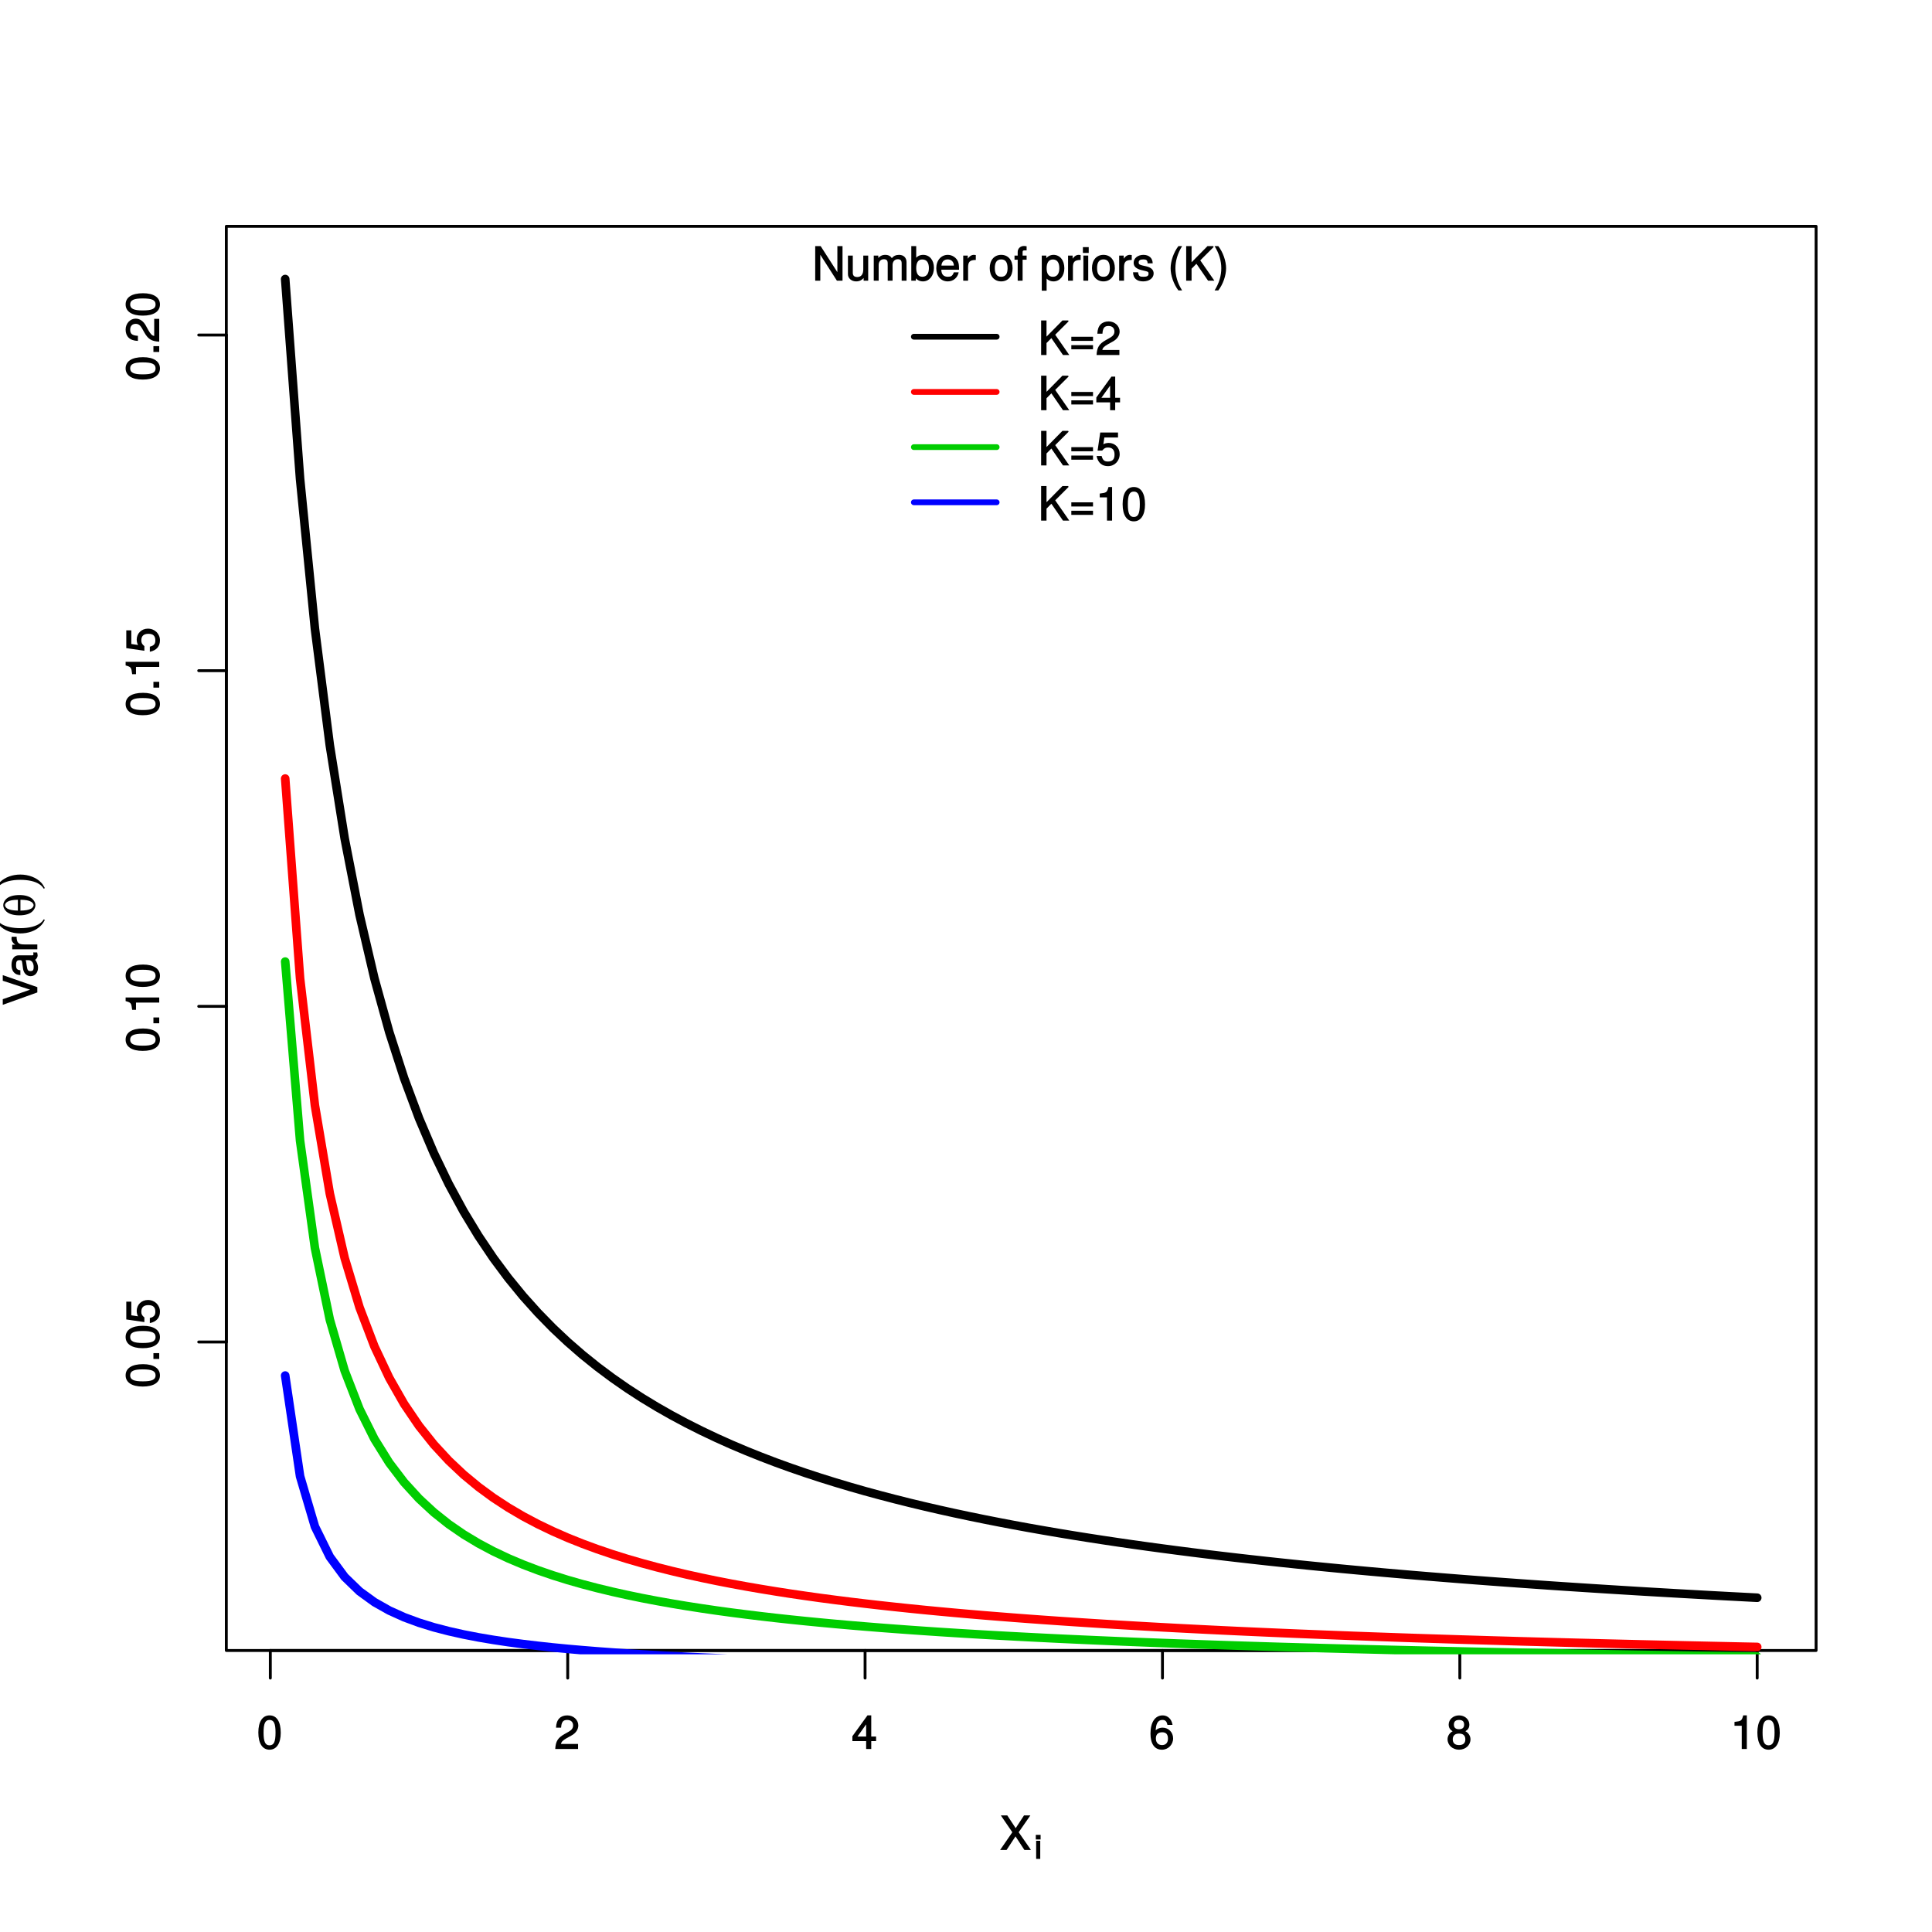
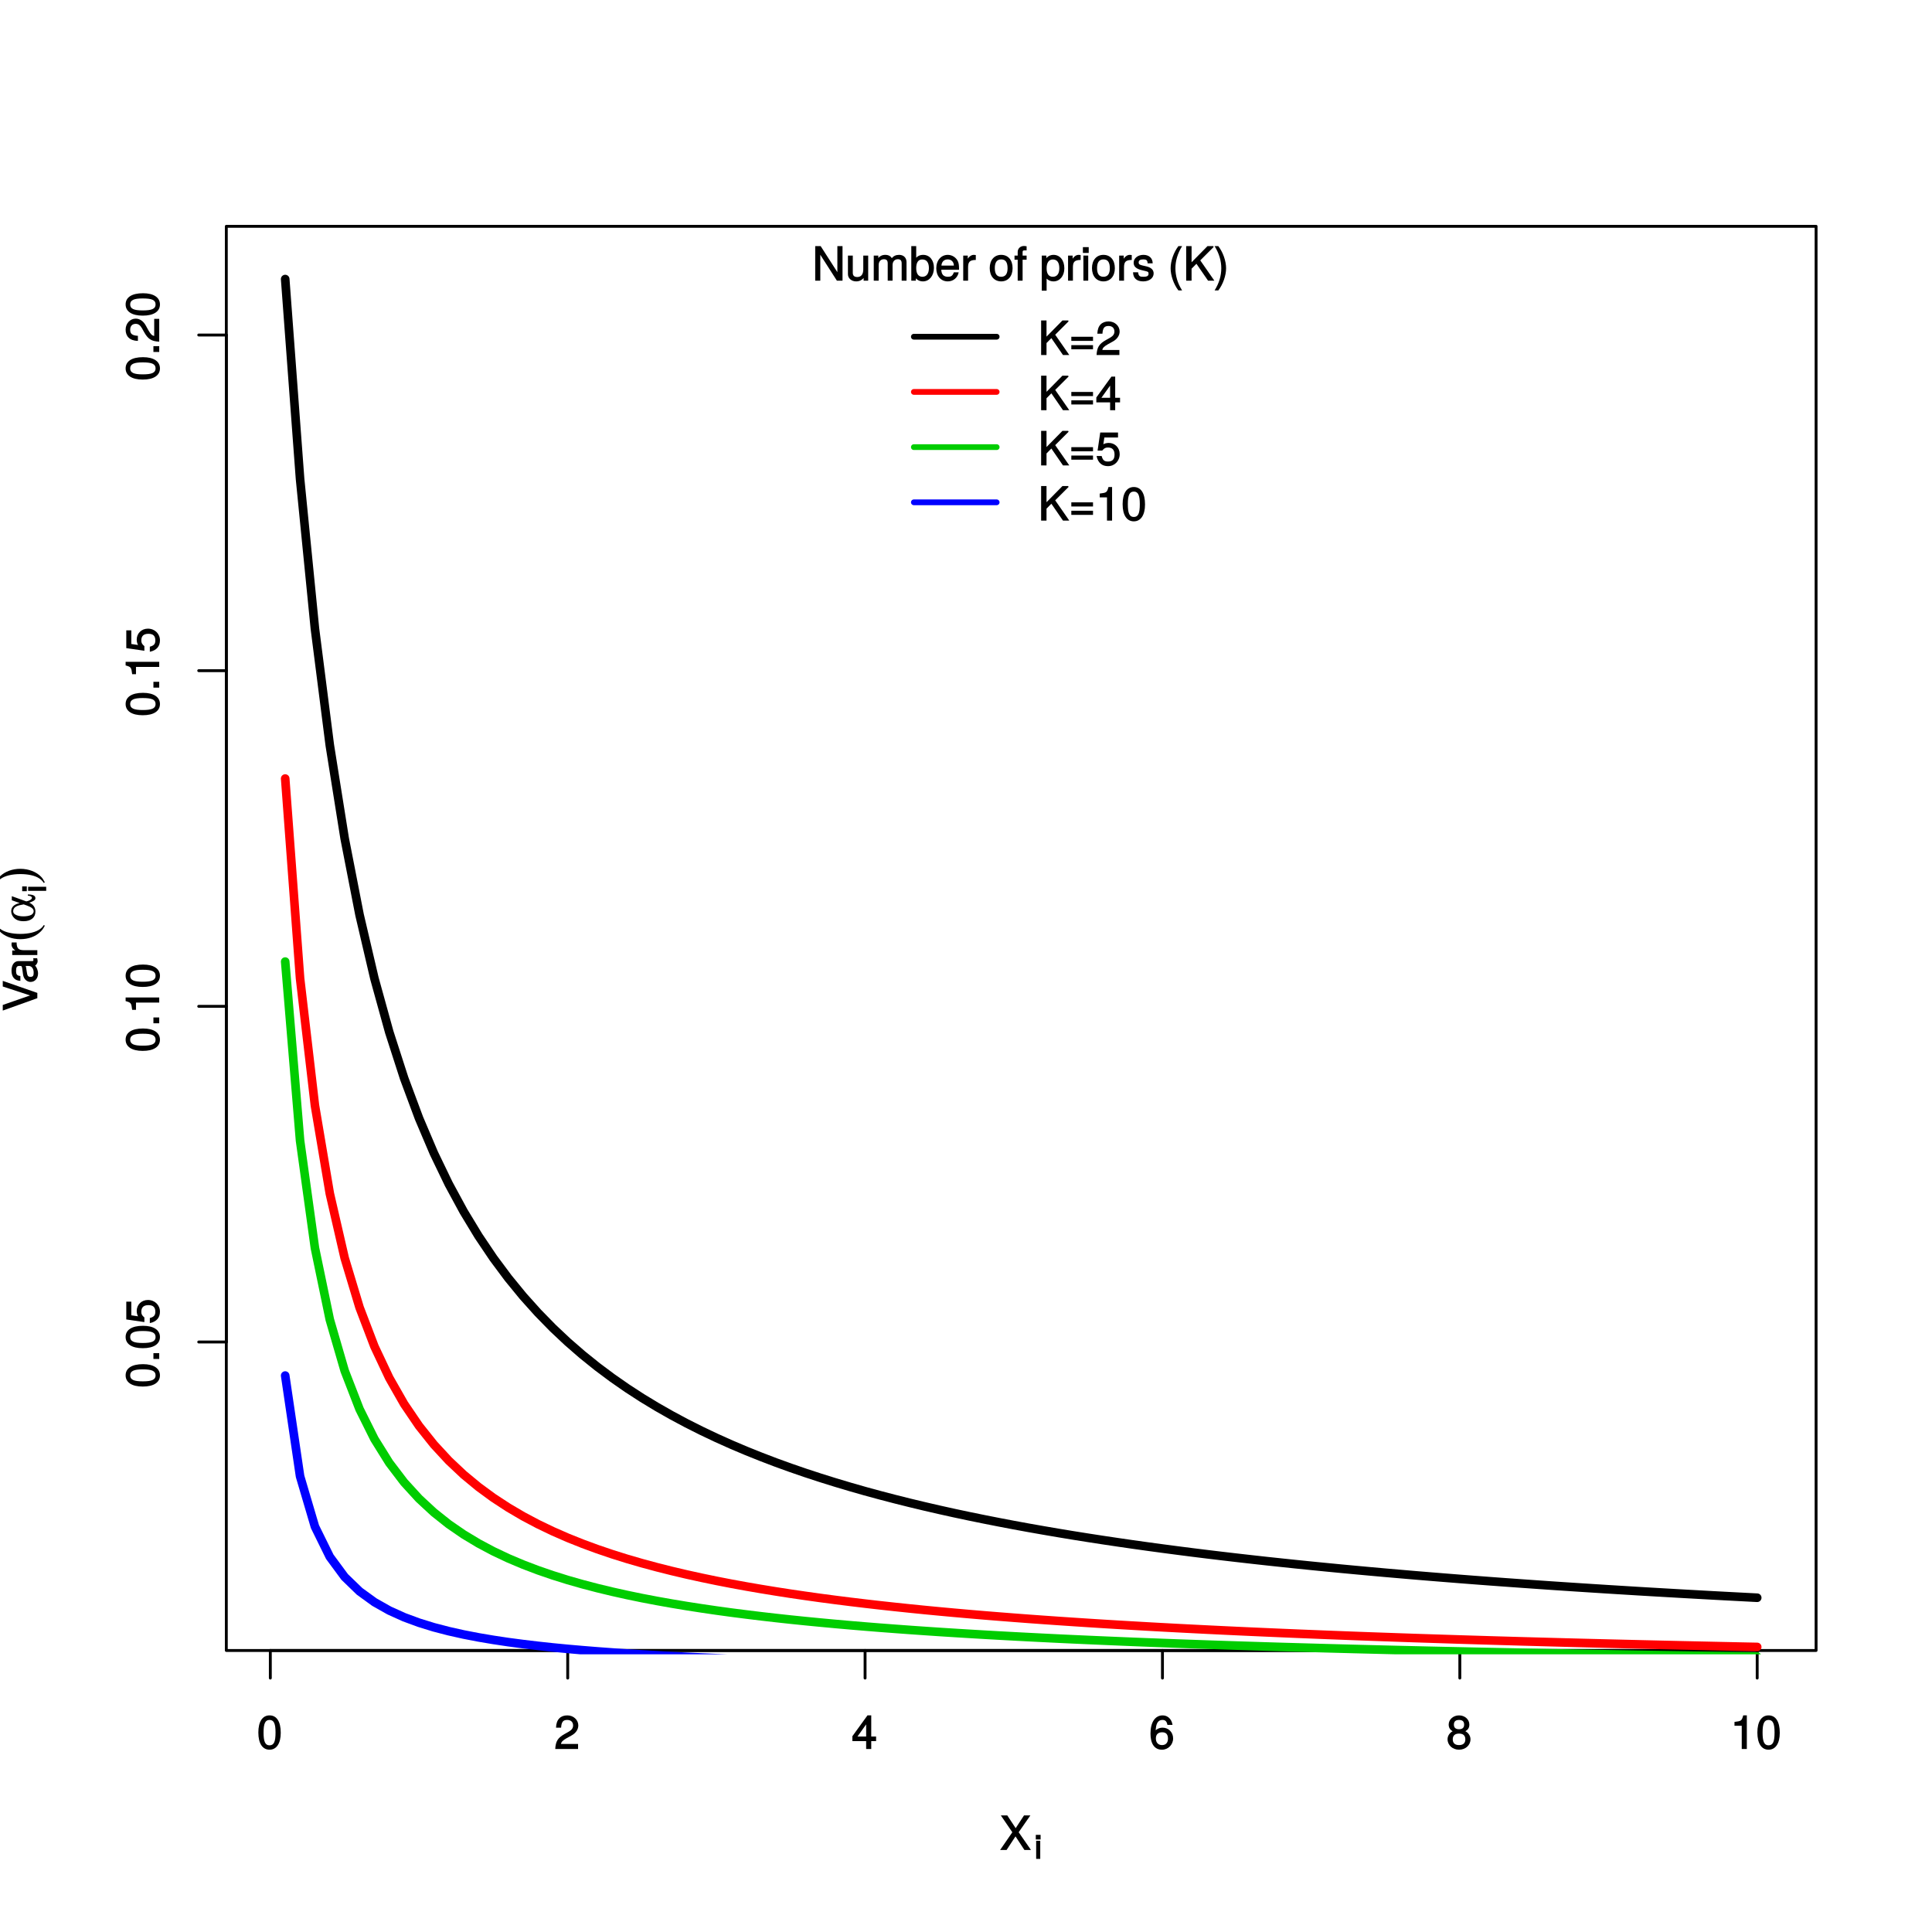
<svg xmlns="http://www.w3.org/2000/svg" xmlns:xlink="http://www.w3.org/1999/xlink" width="504pt" height="504pt" viewBox="0 0 504 504" version="1.1">
  <defs>
    <g>
      <symbol overflow="visible" id="glyph0-0">
        <path style="stroke:none;" d="" />
      </symbol>
      <symbol overflow="visible" id="glyph0-1">
        <path style="stroke:none;" d="M 6.219 -4.219 C 6.219 -7.172 5.141 -8.766 3.297 -8.766 C 1.469 -8.766 0.375 -7.156 0.375 -4.297 C 0.375 -1.422 1.469 0.188 3.297 0.188 C 5.094 0.188 6.219 -1.422 6.219 -4.219 Z M 4.859 -4.312 C 4.859 -1.906 4.453 -0.953 3.281 -0.953 C 2.156 -0.953 1.734 -1.953 1.734 -4.281 C 1.734 -6.609 2.156 -7.578 3.297 -7.578 C 4.438 -7.578 4.859 -6.594 4.859 -4.312 Z M 4.859 -4.312 " />
      </symbol>
      <symbol overflow="visible" id="glyph0-2">
        <path style="stroke:none;" d="M 6.266 -6.141 C 6.266 -7.578 5.016 -8.766 3.406 -8.766 C 1.672 -8.766 0.516 -7.75 0.453 -5.562 L 1.781 -5.562 C 1.875 -7.109 2.328 -7.578 3.375 -7.578 C 4.328 -7.578 4.906 -7.031 4.906 -6.125 C 4.906 -5.453 4.547 -4.969 3.797 -4.531 L 2.688 -3.906 C 0.906 -2.906 0.359 -2 0.25 0 L 6.203 0 L 6.203 -1.312 L 1.75 -1.312 C 1.844 -1.875 2.188 -2.219 3.234 -2.828 L 4.422 -3.484 C 5.609 -4.109 6.266 -5.094 6.266 -6.141 Z M 6.266 -6.141 " />
      </symbol>
      <symbol overflow="visible" id="glyph0-3">
        <path style="stroke:none;" d="M 6.375 -2.172 L 6.375 -3.25 L 5.109 -3.25 L 5.109 -8.766 L 4.125 -8.766 L 0.188 -3.328 L 0.188 -2.047 L 3.781 -2.047 L 3.781 0 L 5.109 0 L 5.109 -2.047 L 6.375 -2.047 Z M 3.922 -3.25 L 1.516 -3.25 L 4.016 -6.75 L 3.781 -6.844 L 3.781 -3.25 Z M 3.922 -3.25 " />
      </symbol>
      <symbol overflow="visible" id="glyph0-4">
        <path style="stroke:none;" d="M 6.281 -2.766 C 6.281 -4.359 5.078 -5.562 3.547 -5.562 C 2.719 -5.562 1.938 -5.203 1.484 -4.578 L 1.734 -4.469 C 1.734 -6.547 2.281 -7.578 3.484 -7.578 C 4.234 -7.578 4.609 -7.234 4.797 -6.281 L 6.125 -6.281 C 5.906 -7.812 4.859 -8.766 3.562 -8.766 C 1.578 -8.766 0.375 -6.969 0.375 -4.016 C 0.375 -1.359 1.422 0.188 3.375 0.188 C 4.984 0.188 6.281 -1.109 6.281 -2.766 Z M 4.938 -2.688 C 4.938 -1.625 4.359 -1.016 3.391 -1.016 C 2.406 -1.016 1.781 -1.656 1.781 -2.75 C 1.781 -3.797 2.375 -4.359 3.422 -4.359 C 4.438 -4.359 4.938 -3.828 4.938 -2.688 Z M 4.938 -2.688 " />
      </symbol>
      <symbol overflow="visible" id="glyph0-5">
        <path style="stroke:none;" d="M 6.281 -2.531 C 6.281 -3.484 5.672 -4.266 4.953 -4.625 C 5.656 -5.047 5.984 -5.562 5.984 -6.375 C 5.984 -7.703 4.812 -8.766 3.297 -8.766 C 1.797 -8.766 0.594 -7.703 0.594 -6.375 C 0.594 -5.578 0.922 -5.047 1.625 -4.625 C 0.922 -4.266 0.297 -3.484 0.297 -2.547 C 0.297 -0.984 1.625 0.188 3.297 0.188 C 4.984 0.188 6.281 -0.984 6.281 -2.531 Z M 4.625 -6.344 C 4.625 -5.562 4.188 -5.156 3.297 -5.156 C 2.406 -5.156 1.953 -5.562 1.953 -6.359 C 1.953 -7.172 2.406 -7.578 3.297 -7.578 C 4.203 -7.578 4.625 -7.172 4.625 -6.344 Z M 4.938 -2.516 C 4.938 -1.516 4.359 -1.016 3.281 -1.016 C 2.25 -1.016 1.656 -1.531 1.656 -2.516 C 1.656 -3.516 2.25 -4.016 3.297 -4.016 C 4.359 -4.016 4.938 -3.516 4.938 -2.516 Z M 4.938 -2.516 " />
      </symbol>
      <symbol overflow="visible" id="glyph0-6">
        <path style="stroke:none;" d="M 4.297 -0.125 L 4.297 -8.766 L 3.359 -8.766 C 2.953 -7.328 2.859 -7.281 1.078 -7.062 L 1.078 -6.062 L 2.969 -6.062 L 2.969 0 L 4.297 0 Z M 4.297 -0.125 " />
      </symbol>
      <symbol overflow="visible" id="glyph0-7">
        <path style="stroke:none;" d="M 7.891 -0.234 L 4.844 -4.625 L 7.891 -9.016 L 6.234 -9.016 L 4.062 -5.688 L 1.875 -9.016 L 0.188 -9.016 L 3.188 -4.625 L 0 0 L 1.688 0 L 4.016 -3.547 L 6.344 0 L 8.047 0 Z M 7.891 -0.234 " />
      </symbol>
      <symbol overflow="visible" id="glyph0-8">
        <path style="stroke:none;" d="M 7.891 -0.125 L 7.891 -9.016 L 6.547 -9.016 L 6.547 -1.734 L 6.797 -1.828 L 2.188 -9.016 L 0.766 -9.016 L 0.766 0 L 2.094 0 L 2.094 -7.219 L 1.859 -7.125 L 6.422 0 L 7.891 0 Z M 7.891 -0.125 " />
      </symbol>
      <symbol overflow="visible" id="glyph0-9">
        <path style="stroke:none;" d="M 5.922 -0.125 L 5.922 -6.547 L 4.641 -6.547 L 4.641 -2.953 C 4.641 -1.672 4.109 -0.953 3.078 -0.953 C 2.281 -0.953 1.906 -1.312 1.906 -2.062 L 1.906 -6.547 L 0.641 -6.547 L 0.641 -1.672 C 0.641 -0.625 1.562 0.188 2.781 0.188 C 3.703 0.188 4.391 -0.188 4.984 -1.016 L 4.734 -1.109 L 4.734 0 L 5.922 0 Z M 5.922 -0.125 " />
      </symbol>
      <symbol overflow="visible" id="glyph0-10">
        <path style="stroke:none;" d="M 9.25 -0.125 L 9.25 -4.844 C 9.25 -5.969 8.5 -6.734 7.312 -6.734 C 6.484 -6.734 5.875 -6.438 5.406 -5.875 C 5.109 -6.406 4.516 -6.734 3.703 -6.734 C 2.859 -6.734 2.203 -6.391 1.656 -5.625 L 1.891 -5.531 L 1.891 -6.547 L 0.703 -6.547 L 0.703 0 L 1.984 0 L 1.984 -4.078 C 1.984 -4.984 2.516 -5.594 3.328 -5.594 C 4.062 -5.594 4.344 -5.266 4.344 -4.469 L 4.344 0 L 5.609 0 L 5.609 -4.078 C 5.609 -4.984 6.156 -5.594 6.969 -5.594 C 7.703 -5.594 7.984 -5.25 7.984 -4.469 L 7.984 0 L 9.25 0 Z M 9.25 -0.125 " />
      </symbol>
      <symbol overflow="visible" id="glyph0-11">
        <path style="stroke:none;" d="M 6.406 -3.344 C 6.406 -5.391 5.25 -6.734 3.594 -6.734 C 2.719 -6.734 2 -6.375 1.531 -5.656 L 1.781 -5.562 L 1.781 -9.016 L 0.5 -9.016 L 0.5 0 L 1.688 0 L 1.688 -1.031 L 1.438 -0.938 C 1.922 -0.203 2.656 0.188 3.547 0.188 C 5.203 0.188 6.406 -1.312 6.406 -3.344 Z M 5.094 -3.281 C 5.094 -1.859 4.484 -1.016 3.391 -1.016 C 2.344 -1.016 1.781 -1.844 1.781 -3.281 C 1.781 -4.75 2.344 -5.578 3.391 -5.531 C 4.516 -5.531 5.094 -4.688 5.094 -3.281 Z M 5.094 -3.281 " />
      </symbol>
      <symbol overflow="visible" id="glyph0-12">
        <path style="stroke:none;" d="M 6.281 -2.984 C 6.281 -3.906 6.219 -4.469 6.031 -4.938 C 5.625 -5.969 4.531 -6.734 3.359 -6.734 C 1.609 -6.734 0.344 -5.297 0.344 -3.234 C 0.344 -1.172 1.578 0.188 3.344 0.188 C 4.781 0.188 5.906 -0.766 6.188 -2.172 L 4.922 -2.172 C 4.594 -1.219 4.172 -1.016 3.375 -1.016 C 2.328 -1.016 1.688 -1.547 1.656 -2.859 L 6.281 -2.859 Z M 5.188 -3.781 C 5.188 -3.781 4.984 -3.922 4.984 -3.938 L 1.688 -3.938 C 1.766 -4.922 2.344 -5.547 3.344 -5.547 C 4.328 -5.547 4.938 -4.859 4.938 -3.875 Z M 5.188 -3.781 " />
      </symbol>
      <symbol overflow="visible" id="glyph0-13">
        <path style="stroke:none;" d="M 3.984 -5.547 L 3.984 -6.688 C 3.688 -6.719 3.594 -6.734 3.469 -6.734 C 2.812 -6.734 2.219 -6.312 1.641 -5.375 L 1.891 -5.281 L 1.891 -6.547 L 0.703 -6.547 L 0.703 0 L 1.969 0 L 1.969 -3.391 C 1.969 -4.812 2.297 -5.391 3.984 -5.406 Z M 3.984 -5.547 " />
      </symbol>
      <symbol overflow="visible" id="glyph0-14">
        <path style="stroke:none;" d="" />
      </symbol>
      <symbol overflow="visible" id="glyph0-15">
        <path style="stroke:none;" d="M 6.25 -3.234 C 6.25 -5.406 5.078 -6.734 3.266 -6.734 C 1.5 -6.734 0.281 -5.391 0.281 -3.281 C 0.281 -1.156 1.484 0.188 3.281 0.188 C 5.047 0.188 6.25 -1.156 6.25 -3.234 Z M 4.938 -3.234 C 4.938 -1.766 4.375 -1.016 3.281 -1.016 C 2.156 -1.016 1.609 -1.75 1.609 -3.281 C 1.609 -4.781 2.156 -5.547 3.281 -5.547 C 4.406 -5.547 4.938 -4.797 4.938 -3.234 Z M 4.938 -3.234 " />
      </symbol>
      <symbol overflow="visible" id="glyph0-16">
        <path style="stroke:none;" d="M 3.234 -5.609 L 3.234 -6.547 L 2.188 -6.547 L 2.188 -7.406 C 2.188 -7.828 2.297 -7.906 2.75 -7.906 C 2.828 -7.906 2.875 -7.906 3.234 -7.891 L 3.234 -8.969 C 2.875 -9.031 2.734 -9.047 2.531 -9.047 C 1.609 -9.047 0.906 -8.391 0.906 -7.484 L 0.906 -6.547 L 0.078 -6.547 L 0.078 -5.469 L 0.906 -5.469 L 0.906 0 L 2.188 0 L 2.188 -5.469 L 3.234 -5.469 Z M 3.234 -5.609 " />
      </symbol>
      <symbol overflow="visible" id="glyph0-17">
        <path style="stroke:none;" d="M 6.406 -3.219 C 6.406 -5.328 5.25 -6.734 3.578 -6.734 C 2.719 -6.734 1.938 -6.312 1.469 -5.562 L 1.703 -5.469 L 1.703 -6.547 L 0.516 -6.547 L 0.516 2.609 L 1.781 2.609 L 1.781 -0.891 L 1.547 -0.797 C 2.078 -0.141 2.766 0.188 3.594 0.188 C 5.203 0.188 6.406 -1.219 6.406 -3.219 Z M 5.094 -3.234 C 5.094 -1.812 4.5 -1.016 3.406 -1.016 C 2.359 -1.016 1.781 -1.75 1.781 -3.234 C 1.781 -4.703 2.359 -5.531 3.406 -5.531 C 4.516 -5.531 5.094 -4.734 5.094 -3.234 Z M 5.094 -3.234 " />
      </symbol>
      <symbol overflow="visible" id="glyph0-18">
        <path style="stroke:none;" d="M 1.969 -0.125 L 1.969 -6.547 L 0.703 -6.547 L 0.703 0 L 1.969 0 Z M 2.094 -7.375 L 2.094 -8.75 L 0.578 -8.75 L 0.578 -7.234 L 2.094 -7.234 Z M 2.094 -7.375 " />
      </symbol>
      <symbol overflow="visible" id="glyph0-19">
        <path style="stroke:none;" d="M 5.641 -1.891 C 5.641 -2.828 4.984 -3.438 3.734 -3.734 L 2.766 -3.953 C 1.953 -4.156 1.734 -4.281 1.734 -4.734 C 1.734 -5.297 2.125 -5.547 2.938 -5.547 C 3.75 -5.547 4.031 -5.328 4.062 -4.531 L 5.391 -4.531 C 5.375 -5.906 4.422 -6.734 2.969 -6.734 C 1.516 -6.734 0.422 -5.844 0.422 -4.688 C 0.422 -3.703 1.062 -3.094 2.562 -2.734 L 3.484 -2.516 C 4.188 -2.344 4.312 -2.266 4.312 -1.812 C 4.312 -1.219 3.875 -1.016 3 -1.016 C 2.094 -1.016 1.734 -1.094 1.578 -2.188 L 0.266 -2.188 C 0.312 -0.594 1.266 0.188 2.922 0.188 C 4.5 0.188 5.641 -0.688 5.641 -1.891 Z M 5.641 -1.891 " />
      </symbol>
      <symbol overflow="visible" id="glyph0-20">
        <path style="stroke:none;" d="M 3.594 2.312 C 2.531 0.594 1.984 -1.312 1.984 -3.234 C 1.984 -5.141 2.531 -7.078 3.734 -9.016 L 2.766 -9.016 C 1.531 -7.406 0.734 -5.125 0.734 -3.234 C 0.734 -1.344 1.531 0.938 2.766 2.547 L 3.734 2.547 Z M 3.594 2.312 " />
      </symbol>
      <symbol overflow="visible" id="glyph0-21">
        <path style="stroke:none;" d="M 7.984 -0.234 L 4.469 -5.297 L 7.953 -8.781 L 7.859 -9.016 L 6.359 -9.016 L 1.953 -4.547 L 2.203 -4.453 L 2.203 -9.016 L 0.797 -9.016 L 0.797 0 L 2.203 0 L 2.203 -3.125 L 3.469 -4.406 L 6.5 0 L 8.141 0 Z M 7.984 -0.234 " />
      </symbol>
      <symbol overflow="visible" id="glyph0-22">
        <path style="stroke:none;" d="M 3.203 -3.234 C 3.203 -5.125 2.406 -7.406 1.172 -9.016 L 0.203 -9.016 C 1.406 -7.062 1.953 -5.141 1.953 -3.234 C 1.953 -1.312 1.406 0.609 0.203 2.547 L 1.172 2.547 C 2.406 0.938 3.203 -1.344 3.203 -3.234 Z M 3.203 -3.234 " />
      </symbol>
      <symbol overflow="visible" id="glyph0-23">
        <path style="stroke:none;" d="M 6.328 -3.812 L 6.328 -4.766 L 0.672 -4.766 L 0.672 -3.688 L 6.328 -3.688 Z M 6.328 -1.625 L 6.328 -2.578 L 0.672 -2.578 L 0.672 -1.5 L 6.328 -1.5 Z M 6.328 -1.625 " />
      </symbol>
      <symbol overflow="visible" id="glyph0-24">
        <path style="stroke:none;" d="M 6.281 -2.953 C 6.281 -4.625 5.047 -5.875 3.406 -5.875 C 2.812 -5.875 2.219 -5.672 2.016 -5.516 L 2.281 -7.281 L 5.844 -7.281 L 5.844 -8.594 L 1.203 -8.594 L 0.516 -3.875 L 1.719 -3.875 C 2.25 -4.5 2.562 -4.672 3.219 -4.672 C 4.359 -4.672 4.938 -4.062 4.938 -2.812 C 4.938 -1.578 4.375 -1.016 3.219 -1.016 C 2.297 -1.016 1.859 -1.359 1.578 -2.453 L 0.25 -2.453 C 0.625 -0.625 1.734 0.188 3.234 0.188 C 4.953 0.188 6.281 -1.156 6.281 -2.953 Z M 6.281 -2.953 " />
      </symbol>
      <symbol overflow="visible" id="glyph1-0">
        <path style="stroke:none;" d="" />
      </symbol>
      <symbol overflow="visible" id="glyph1-1">
        <path style="stroke:none;" d="M -4.219 -6.219 C -7.172 -6.219 -8.766 -5.141 -8.766 -3.297 C -8.766 -1.469 -7.156 -0.375 -4.297 -0.375 C -1.422 -0.375 0.188 -1.469 0.188 -3.297 C 0.188 -5.094 -1.422 -6.219 -4.219 -6.219 Z M -4.312 -4.859 C -1.906 -4.859 -0.953 -4.453 -0.953 -3.281 C -0.953 -2.156 -1.953 -1.734 -4.281 -1.734 C -6.609 -1.734 -7.578 -2.156 -7.578 -3.297 C -7.578 -4.438 -6.594 -4.859 -4.312 -4.859 Z M -4.312 -4.859 " />
      </symbol>
      <symbol overflow="visible" id="glyph1-2">
        <path style="stroke:none;" d="M -0.125 -2.422 L -1.516 -2.422 L -1.516 -0.906 L 0 -0.906 L 0 -2.422 Z M -0.125 -2.422 " />
      </symbol>
      <symbol overflow="visible" id="glyph1-3">
        <path style="stroke:none;" d="M -2.953 -6.281 C -4.625 -6.281 -5.875 -5.047 -5.875 -3.406 C -5.875 -2.812 -5.672 -2.219 -5.516 -2.016 L -7.281 -2.281 L -7.281 -5.844 L -8.594 -5.844 L -8.594 -1.203 L -3.875 -0.516 L -3.875 -1.719 C -4.5 -2.25 -4.672 -2.562 -4.672 -3.219 C -4.672 -4.359 -4.062 -4.938 -2.812 -4.938 C -1.578 -4.938 -1.016 -4.375 -1.016 -3.219 C -1.016 -2.297 -1.359 -1.859 -2.453 -1.578 L -2.453 -0.25 C -0.625 -0.625 0.188 -1.734 0.188 -3.234 C 0.188 -4.953 -1.156 -6.281 -2.953 -6.281 Z M -2.953 -6.281 " />
      </symbol>
      <symbol overflow="visible" id="glyph1-4">
        <path style="stroke:none;" d="M -0.125 -4.297 L -8.766 -4.297 L -8.766 -3.359 C -7.328 -2.953 -7.281 -2.859 -7.062 -1.078 L -6.062 -1.078 L -6.062 -2.969 L 0 -2.969 L 0 -4.297 Z M -0.125 -4.297 " />
      </symbol>
      <symbol overflow="visible" id="glyph1-5">
        <path style="stroke:none;" d="M -6.141 -6.266 C -7.578 -6.266 -8.766 -5.016 -8.766 -3.406 C -8.766 -1.672 -7.75 -0.516 -5.562 -0.453 L -5.562 -1.781 C -7.109 -1.875 -7.578 -2.328 -7.578 -3.375 C -7.578 -4.328 -7.031 -4.906 -6.125 -4.906 C -5.453 -4.906 -4.969 -4.547 -4.531 -3.797 L -3.906 -2.688 C -2.906 -0.906 -2 -0.359 0 -0.25 L 0 -6.203 L -1.312 -6.203 L -1.312 -1.75 C -1.875 -1.844 -2.219 -2.188 -2.828 -3.234 L -3.484 -4.422 C -4.109 -5.609 -5.094 -6.266 -6.141 -6.266 Z M -6.141 -6.266 " />
      </symbol>
      <symbol overflow="visible" id="glyph1-6">
        <path style="stroke:none;" d="M -9.016 -7.734 L -9.016 -6.453 L -1.469 -3.984 L -1.469 -4.266 L -9.016 -1.641 L -9.016 -0.172 L 0 -3.406 L 0 -4.781 L -9.016 -7.922 Z M -9.016 -7.734 " />
      </symbol>
      <symbol overflow="visible" id="glyph1-7">
        <path style="stroke:none;" d="M -0.156 -6.547 L -1.078 -6.547 C -1.016 -6.312 -1.016 -6.266 -1.016 -6.203 C -1.016 -5.859 -1.062 -5.797 -1.375 -5.797 L -4.891 -5.797 C -6 -5.797 -6.734 -4.844 -6.734 -3.297 C -6.734 -1.781 -6.016 -0.703 -4.422 -0.641 L -4.422 -1.906 C -5.328 -2 -5.547 -2.328 -5.547 -3.266 C -5.547 -4.156 -5.344 -4.531 -4.734 -4.531 L -4.469 -4.531 C -4.062 -4.531 -4.016 -4.422 -3.906 -3.625 C -3.734 -2.203 -3.688 -1.984 -3.531 -1.609 C -3.234 -0.875 -2.531 -0.359 -1.766 -0.359 C -0.625 -0.359 0.188 -1.297 0.188 -2.562 C 0.188 -3.375 -0.188 -4.25 -0.594 -4.625 C -0.391 -4.672 0.078 -5.25 0.078 -5.734 C 0.078 -5.938 0.062 -6.094 -0.047 -6.547 Z M -2.297 -4.531 C -1.406 -4.531 -0.953 -3.75 -0.953 -2.781 C -0.953 -2 -1.109 -1.688 -1.781 -1.688 C -2.453 -1.688 -2.609 -1.984 -2.766 -3.062 C -2.906 -4.109 -2.953 -4.328 -3.031 -4.531 Z M -2.297 -4.531 " />
      </symbol>
      <symbol overflow="visible" id="glyph1-8">
        <path style="stroke:none;" d="M -5.547 -3.984 L -6.688 -3.984 C -6.719 -3.688 -6.734 -3.594 -6.734 -3.469 C -6.734 -2.812 -6.312 -2.219 -5.375 -1.641 L -5.281 -1.891 L -6.547 -1.891 L -6.547 -0.703 L 0 -0.703 L 0 -1.969 L -3.391 -1.969 C -4.812 -1.969 -5.391 -2.297 -5.406 -3.984 Z M -5.547 -3.984 " />
      </symbol>
      <symbol overflow="visible" id="glyph2-0">
        <path style="stroke:none;" d="" />
      </symbol>
      <symbol overflow="visible" id="glyph2-1">
        <path style="stroke:none;" d="M 1.469 -0.156 L 1.469 -4.719 L 0.406 -4.719 L 0.406 0 L 1.469 0 Z M 1.562 -5.234 L 1.562 -6.266 L 0.312 -6.266 L 0.312 -5.062 L 1.562 -5.062 Z M 1.562 -5.234 " />
      </symbol>
      <symbol overflow="visible" id="glyph3-0">
        <path style="stroke:none;" d="" />
      </symbol>
      <symbol overflow="visible" id="glyph3-1">
        <path style="stroke:none;" d="M 2.328 -4.5 C 1.984 -3.984 1.75 -3.75 1.359 -3.453 C 0.281 -2.641 -1.594 -2.172 -3.812 -2.172 C -5.828 -2.172 -7.641 -2.562 -8.719 -3.25 C -9.219 -3.578 -9.516 -3.875 -9.938 -4.5 L -10.203 -4.312 C -9.844 -3.609 -9.625 -3.312 -9.266 -2.922 C -8.031 -1.578 -6 -0.797 -3.812 -0.797 C -1.75 -0.797 0.141 -1.469 1.391 -2.688 C 1.891 -3.141 2.141 -3.5 2.578 -4.312 Z M 2.328 -4.5 " />
      </symbol>
      <symbol overflow="visible" id="glyph3-2">
        <path style="stroke:none;" d="M 2.578 -0.641 C 2.203 -1.328 2.016 -1.641 1.656 -2.031 C 0.406 -3.359 -1.625 -4.156 -3.812 -4.156 C -5.859 -4.156 -7.75 -3.469 -9.031 -2.266 C -9.516 -1.812 -9.781 -1.453 -10.203 -0.641 L -9.938 -0.453 C -9.578 -0.969 -9.375 -1.203 -8.984 -1.5 C -7.906 -2.312 -6.031 -2.781 -3.812 -2.781 C -1.781 -2.781 0 -2.391 1.078 -1.688 C 1.609 -1.344 1.906 -1.062 2.328 -0.453 Z M 2.578 -0.641 " />
      </symbol>
      <symbol overflow="visible" id="glyph4-0">
        <path style="stroke:none;" d="" />
      </symbol>
      <symbol overflow="visible" id="glyph4-1">
-         <path style="stroke:none;" d="M -8.234 -3.172 C -8.234 -2.703 -8.047 -2.219 -7.672 -1.781 C -7.016 -0.953 -5.719 -0.516 -4.031 -0.516 C -2.453 -0.516 -1.219 -0.906 -0.547 -1.625 C -0.094 -2.094 0.156 -2.656 0.156 -3.172 C 0.156 -3.641 -0.031 -4.109 -0.406 -4.562 C -1.062 -5.359 -2.359 -5.812 -3.969 -5.812 C -5.609 -5.812 -6.844 -5.438 -7.531 -4.719 C -7.984 -4.25 -8.234 -3.703 -8.234 -3.172 Z M -3.75 -4.578 C -2.375 -4.562 -1.594 -4.422 -0.953 -4.062 C -0.594 -3.859 -0.312 -3.469 -0.312 -3.172 C -0.312 -2.859 -0.594 -2.469 -0.953 -2.266 C -1.594 -1.922 -2.375 -1.781 -3.75 -1.75 Z M -4.422 -1.75 C -5.719 -1.781 -6.516 -1.938 -7.141 -2.266 C -7.5 -2.469 -7.781 -2.875 -7.781 -3.172 C -7.781 -3.469 -7.5 -3.859 -7.141 -4.062 C -6.516 -4.406 -5.719 -4.562 -4.422 -4.578 Z M -4.422 -1.75 " />
+         <path style="stroke:none;" d="M -6 -5.953 L -3.938 -5.219 C -5.391 -4.906 -6.156 -4.172 -6.156 -3.078 C -6.156 -2.531 -5.922 -1.938 -5.547 -1.5 C -4.984 -0.828 -4.109 -0.484 -2.922 -0.484 C -1.016 -0.484 0.156 -1.438 0.156 -3 C 0.156 -4.062 -0.391 -4.844 -1.453 -5.328 C -1.219 -5.391 -1.016 -5.469 -0.703 -5.609 C -0.031 -5.922 0.156 -6.125 0.156 -6.5 C 0.156 -6.906 -0.094 -7.172 -0.594 -7.328 C -0.875 -7.422 -1.141 -7.453 -1.812 -7.469 L -1.812 -7.156 C -1.203 -7.125 -0.75 -6.906 -0.75 -6.594 C -0.75 -6.203 -1.391 -5.812 -2.219 -5.656 L -6 -7.016 Z M -2.891 -4.875 L -2.109 -4.594 C -0.891 -4.172 -0.297 -3.703 -0.297 -3.094 C -0.297 -2.719 -0.547 -2.359 -0.891 -2.156 C -1.375 -1.891 -2.141 -1.75 -3 -1.75 C -3.859 -1.75 -4.594 -1.922 -5.125 -2.234 C -5.469 -2.453 -5.641 -2.719 -5.641 -3.094 C -5.641 -3.953 -4.953 -4.5 -3.594 -4.734 Z M -2.891 -4.875 " />
+       </symbol>
+       <symbol overflow="visible" id="glyph5-0">
+         <path style="stroke:none;" d="" />
+       </symbol>
+       <symbol overflow="visible" id="glyph5-1">
+         <path style="stroke:none;" d="M -0.156 -1.469 L -4.719 -1.469 L -4.719 -0.406 L 0 -0.406 L 0 -1.469 Z M -5.234 -1.562 L -6.266 -1.562 L -6.266 -0.312 L -5.062 -0.312 L -5.062 -1.562 Z M -5.234 -1.562 " />
      </symbol>
    </g>
    <clipPath id="clip1">
      <path d="M 73 249 L 460 249 L 460 431.559 L 73 431.559 Z M 73 249 " />
    </clipPath>
    <clipPath id="clip2">
      <path d="M 73 357 L 460 357 L 460 431.559 L 73 431.559 Z M 73 357 " />
    </clipPath>
  </defs>
-   <g id="surface3465">
+   <g id="surface1">
    <rect x="0" y="0" width="504" height="504" style="fill:rgb(100%,100%,100%);fill-opacity:1;stroke:none;" />
    <path style="fill:none;stroke-width:2.25;stroke-linecap:round;stroke-linejoin:round;stroke:rgb(0%,0%,0%);stroke-opacity:1;stroke-miterlimit:10;" d="M 74.398 72.801 L 78.277 124.922 L 82.156 164.012 L 86.035 194.418 L 89.914 218.738 L 93.793 238.641 L 97.672 255.223 L 101.551 269.258 L 105.43 281.285 L 109.309 291.711 L 113.188 300.832 L 117.066 308.879 L 120.945 316.031 L 124.824 322.434 L 128.703 328.195 L 132.582 333.406 L 136.461 338.145 L 140.34 342.469 L 144.219 346.438 L 148.098 350.086 L 151.977 353.453 L 155.855 356.57 L 159.734 359.465 L 163.613 362.164 L 167.492 364.68 L 171.371 367.031 L 175.25 369.238 L 179.129 371.312 L 183.008 373.262 L 186.887 375.102 L 190.762 376.84 L 194.641 378.484 L 198.52 380.039 L 202.398 381.52 L 206.277 382.922 L 210.156 384.258 L 214.035 385.527 L 217.914 386.738 L 221.793 387.895 L 225.672 389.004 L 229.551 390.059 L 233.43 391.07 L 237.309 392.043 L 241.188 392.973 L 245.066 393.867 L 248.945 394.727 L 252.824 395.551 L 256.703 396.344 L 260.582 397.109 L 264.461 397.848 L 268.34 398.559 L 272.219 399.242 L 276.098 399.906 L 279.977 400.547 L 283.855 401.164 L 287.734 401.762 L 291.613 402.34 L 295.492 402.902 L 299.371 403.445 L 303.25 403.969 L 307.129 404.48 L 311.008 404.977 L 314.887 405.457 L 318.762 405.922 L 322.641 406.375 L 326.52 406.816 L 330.398 407.246 L 334.277 407.66 L 338.156 408.066 L 342.035 408.461 L 345.914 408.844 L 349.793 409.219 L 353.672 409.582 L 357.551 409.938 L 361.43 410.285 L 365.309 410.621 L 369.188 410.953 L 373.066 411.273 L 376.945 411.586 L 380.824 411.895 L 384.703 412.195 L 388.582 412.488 L 392.461 412.773 L 396.34 413.051 L 400.219 413.324 L 404.098 413.594 L 407.977 413.855 L 411.855 414.109 L 415.734 414.359 L 419.613 414.605 L 427.371 415.082 L 431.25 415.312 L 439.008 415.758 L 442.887 415.973 L 446.762 416.188 L 450.641 416.395 L 458.398 416.801 " />
    <path style="fill:none;stroke-width:0.75;stroke-linecap:round;stroke-linejoin:round;stroke:rgb(0%,0%,0%);stroke-opacity:1;stroke-miterlimit:10;" d="M 70.52 430.559 L 458.398 430.559 " />
    <path style="fill:none;stroke-width:0.75;stroke-linecap:round;stroke-linejoin:round;stroke:rgb(0%,0%,0%);stroke-opacity:1;stroke-miterlimit:10;" d="M 70.52 430.559 L 70.52 437.762 " />
    <path style="fill:none;stroke-width:0.75;stroke-linecap:round;stroke-linejoin:round;stroke:rgb(0%,0%,0%);stroke-opacity:1;stroke-miterlimit:10;" d="M 148.098 430.559 L 148.098 437.762 " />
    <path style="fill:none;stroke-width:0.75;stroke-linecap:round;stroke-linejoin:round;stroke:rgb(0%,0%,0%);stroke-opacity:1;stroke-miterlimit:10;" d="M 225.672 430.559 L 225.672 437.762 " />
    <path style="fill:none;stroke-width:0.75;stroke-linecap:round;stroke-linejoin:round;stroke:rgb(0%,0%,0%);stroke-opacity:1;stroke-miterlimit:10;" d="M 303.25 430.559 L 303.25 437.762 " />
    <path style="fill:none;stroke-width:0.75;stroke-linecap:round;stroke-linejoin:round;stroke:rgb(0%,0%,0%);stroke-opacity:1;stroke-miterlimit:10;" d="M 380.824 430.559 L 380.824 437.762 " />
    <path style="fill:none;stroke-width:0.75;stroke-linecap:round;stroke-linejoin:round;stroke:rgb(0%,0%,0%);stroke-opacity:1;stroke-miterlimit:10;" d="M 458.398 430.559 L 458.398 437.762 " />
    <g style="fill:rgb(0%,0%,0%);fill-opacity:1;">
      <use xlink:href="#glyph0-1" x="67.02" y="456.257" />
    </g>
    <g style="fill:rgb(0%,0%,0%);fill-opacity:1;">
      <use xlink:href="#glyph0-2" x="144.598" y="456.257" />
    </g>
    <g style="fill:rgb(0%,0%,0%);fill-opacity:1;">
      <use xlink:href="#glyph0-3" x="222.172" y="456.257" />
    </g>
    <g style="fill:rgb(0%,0%,0%);fill-opacity:1;">
      <use xlink:href="#glyph0-4" x="299.75" y="456.257" />
    </g>
    <g style="fill:rgb(0%,0%,0%);fill-opacity:1;">
      <use xlink:href="#glyph0-5" x="377.324" y="456.257" />
    </g>
    <g style="fill:rgb(0%,0%,0%);fill-opacity:1;">
      <use xlink:href="#glyph0-6" x="451.398" y="456.257" />
      <use xlink:href="#glyph0-1" x="458.07" y="456.257" />
    </g>
    <path style="fill:none;stroke-width:0.75;stroke-linecap:round;stroke-linejoin:round;stroke:rgb(0%,0%,0%);stroke-opacity:1;stroke-miterlimit:10;" d="M 59.039 350.086 L 59.039 87.395 " />
    <path style="fill:none;stroke-width:0.75;stroke-linecap:round;stroke-linejoin:round;stroke:rgb(0%,0%,0%);stroke-opacity:1;stroke-miterlimit:10;" d="M 59.039 350.086 L 51.84 350.086 " />
    <path style="fill:none;stroke-width:0.75;stroke-linecap:round;stroke-linejoin:round;stroke:rgb(0%,0%,0%);stroke-opacity:1;stroke-miterlimit:10;" d="M 59.039 262.52 L 51.84 262.52 " />
    <path style="fill:none;stroke-width:0.75;stroke-linecap:round;stroke-linejoin:round;stroke:rgb(0%,0%,0%);stroke-opacity:1;stroke-miterlimit:10;" d="M 59.039 174.957 L 51.84 174.957 " />
    <path style="fill:none;stroke-width:0.75;stroke-linecap:round;stroke-linejoin:round;stroke:rgb(0%,0%,0%);stroke-opacity:1;stroke-miterlimit:10;" d="M 59.039 87.395 L 51.84 87.395 " />
    <g style="fill:rgb(0%,0%,0%);fill-opacity:1;">
      <use xlink:href="#glyph1-1" x="41.538" y="362.086" />
      <use xlink:href="#glyph1-2" x="41.538" y="355.414" />
      <use xlink:href="#glyph1-1" x="41.538" y="352.078" />
      <use xlink:href="#glyph1-3" x="41.538" y="345.406" />
    </g>
    <g style="fill:rgb(0%,0%,0%);fill-opacity:1;">
      <use xlink:href="#glyph1-1" x="41.538" y="274.52" />
      <use xlink:href="#glyph1-2" x="41.538" y="267.848" />
      <use xlink:href="#glyph1-4" x="41.538" y="264.512" />
      <use xlink:href="#glyph1-1" x="41.538" y="257.84" />
    </g>
    <g style="fill:rgb(0%,0%,0%);fill-opacity:1;">
      <use xlink:href="#glyph1-1" x="41.538" y="186.957" />
      <use xlink:href="#glyph1-2" x="41.538" y="180.285" />
      <use xlink:href="#glyph1-4" x="41.538" y="176.949" />
      <use xlink:href="#glyph1-3" x="41.538" y="170.277" />
    </g>
    <g style="fill:rgb(0%,0%,0%);fill-opacity:1;">
      <use xlink:href="#glyph1-1" x="41.538" y="99.395" />
      <use xlink:href="#glyph1-2" x="41.538" y="92.723" />
      <use xlink:href="#glyph1-5" x="41.538" y="89.387" />
      <use xlink:href="#glyph1-1" x="41.538" y="82.715" />
    </g>
    <path style="fill:none;stroke-width:0.75;stroke-linecap:round;stroke-linejoin:round;stroke:rgb(0%,0%,0%);stroke-opacity:1;stroke-miterlimit:10;" d="M 59.039 430.559 L 473.762 430.559 L 473.762 59.039 L 59.039 59.039 L 59.039 430.559 " />
    <g style="fill:rgb(0%,0%,0%);fill-opacity:1;">
      <use xlink:href="#glyph0-7" x="260.898" y="482.604" />
    </g>
    <g style="fill:rgb(0%,0%,0%);fill-opacity:1;">
      <use xlink:href="#glyph2-1" x="269.898" y="484.924" />
    </g>
    <g style="fill:rgb(0%,0%,0%);fill-opacity:1;">
-       <use xlink:href="#glyph1-6" x="9.737" y="262.301" />
-       <use xlink:href="#glyph1-7" x="9.737" y="255.017" />
-       <use xlink:href="#glyph1-8" x="9.737" y="248.345" />
-     </g>
-     <g style="fill:rgb(0%,0%,0%);fill-opacity:1;">
-       <use xlink:href="#glyph3-1" x="9.111" y="244.301" />
-     </g>
-     <g style="fill:rgb(0%,0%,0%);fill-opacity:1;">
-       <use xlink:href="#glyph4-1" x="9.081" y="239.301" />
-     </g>
-     <g style="fill:rgb(0%,0%,0%);fill-opacity:1;">
-       <use xlink:href="#glyph3-2" x="9.111" y="232.301" />
+       <use xlink:href="#glyph1-6" x="9.737" y="263.801" />
+       <use xlink:href="#glyph1-7" x="9.737" y="256.517" />
+       <use xlink:href="#glyph1-8" x="9.737" y="249.845" />
+     </g>
+     <g style="fill:rgb(0%,0%,0%);fill-opacity:1;">
+       <use xlink:href="#glyph3-1" x="9.111" y="245.801" />
+     </g>
+     <g style="fill:rgb(0%,0%,0%);fill-opacity:1;">
+       <use xlink:href="#glyph4-1" x="9.081" y="240.801" />
+     </g>
+     <g style="fill:rgb(0%,0%,0%);fill-opacity:1;">
+       <use xlink:href="#glyph5-1" x="12.053" y="232.801" />
+     </g>
+     <g style="fill:rgb(0%,0%,0%);fill-opacity:1;">
+       <use xlink:href="#glyph3-2" x="9.111" y="230.801" />
    </g>
    <path style="fill:none;stroke-width:2.25;stroke-linecap:round;stroke-linejoin:round;stroke:rgb(100%,0%,0%);stroke-opacity:1;stroke-miterlimit:10;" d="M 74.398 203.102 L 78.277 255.223 L 82.156 288.391 L 86.035 311.355 L 89.914 328.195 L 93.793 341.07 L 97.672 351.238 L 101.551 359.465 L 105.43 366.266 L 109.309 371.977 L 113.188 376.84 L 117.066 381.035 L 120.945 384.688 L 124.824 387.895 L 128.703 390.738 L 132.582 393.273 L 136.461 395.551 L 140.34 397.605 L 144.219 399.465 L 148.098 401.164 L 151.977 402.715 L 155.855 404.141 L 159.734 405.457 L 163.613 406.672 L 167.492 407.797 L 171.371 408.844 L 175.25 409.82 L 179.129 410.734 L 183.008 411.586 L 186.887 412.391 L 190.762 413.145 L 194.641 413.855 L 198.52 414.523 L 202.398 415.156 L 206.277 415.758 L 210.156 416.324 L 214.035 416.867 L 217.914 417.379 L 221.793 417.867 L 225.672 418.332 L 229.551 418.777 L 233.43 419.199 L 237.309 419.605 L 241.188 419.996 L 245.066 420.367 L 248.945 420.723 L 252.824 421.066 L 256.703 421.395 L 260.582 421.707 L 264.461 422.012 L 268.34 422.305 L 272.219 422.586 L 276.098 422.855 L 279.977 423.117 L 283.855 423.371 L 287.734 423.617 L 291.613 423.852 L 295.492 424.078 L 299.371 424.301 L 303.25 424.516 L 307.129 424.723 L 311.008 424.922 L 314.887 425.117 L 318.762 425.305 L 322.641 425.488 L 326.52 425.664 L 330.398 425.836 L 334.277 426.004 L 338.156 426.168 L 345.914 426.48 L 353.672 426.777 L 357.551 426.918 L 365.309 427.191 L 369.188 427.324 L 380.824 427.699 L 388.582 427.934 L 396.34 428.16 L 407.977 428.477 L 411.855 428.578 L 419.613 428.773 L 427.371 428.961 L 439.008 429.23 L 442.887 429.312 L 446.762 429.398 L 454.52 429.562 L 458.398 429.641 " />
    <g clip-path="url(#clip1)" clip-rule="nonzero">
      <path style="fill:none;stroke-width:2.25;stroke-linecap:round;stroke-linejoin:round;stroke:rgb(0%,80.392%,0%);stroke-opacity:1;stroke-miterlimit:10;" d="M 74.398 250.848 L 78.277 297.547 L 82.156 325.566 L 86.035 344.246 L 89.914 357.59 L 93.793 367.598 L 97.672 375.383 L 101.551 381.609 L 105.43 386.703 L 109.309 390.949 L 113.188 394.539 L 117.066 397.621 L 120.945 400.289 L 124.824 402.621 L 128.703 404.684 L 132.582 406.516 L 136.461 408.152 L 140.34 409.629 L 144.219 410.961 L 148.098 412.176 L 151.977 413.281 L 155.855 414.297 L 159.734 415.23 L 163.613 416.094 L 167.492 416.895 L 171.371 417.633 L 175.25 418.324 L 179.129 418.969 L 183.008 419.57 L 186.887 420.137 L 190.762 420.668 L 194.641 421.164 L 198.52 421.637 L 202.398 422.082 L 206.277 422.504 L 210.156 422.902 L 214.035 423.277 L 217.914 423.637 L 221.793 423.98 L 225.672 424.305 L 229.551 424.617 L 233.43 424.91 L 237.309 425.195 L 241.188 425.465 L 245.066 425.727 L 248.945 425.973 L 252.824 426.211 L 256.703 426.441 L 260.582 426.66 L 264.461 426.871 L 268.34 427.074 L 272.219 427.27 L 276.098 427.461 L 279.977 427.641 L 283.855 427.816 L 287.734 427.984 L 291.613 428.148 L 295.492 428.309 L 299.371 428.461 L 303.25 428.609 L 307.129 428.754 L 314.887 429.027 L 318.762 429.156 L 322.641 429.285 L 330.398 429.527 L 334.277 429.645 L 345.914 429.973 L 353.672 430.176 L 361.43 430.371 L 365.309 430.465 L 373.066 430.645 L 376.945 430.73 L 380.824 430.812 L 384.703 430.898 L 396.34 431.133 L 404.098 431.281 L 411.855 431.422 L 415.734 431.488 L 419.613 431.559 L 423.492 431.621 L 427.371 431.688 L 435.129 431.812 L 442.887 431.93 L 446.762 431.988 L 450.641 432.043 L 454.52 432.102 L 458.398 432.152 " />
    </g>
    <g clip-path="url(#clip2)" clip-rule="nonzero">
      <path style="fill:none;stroke-width:2.25;stroke-linecap:round;stroke-linejoin:round;stroke:rgb(0%,0%,100%);stroke-opacity:1;stroke-miterlimit:10;" d="M 74.398 358.84 L 78.277 385.109 L 82.156 398.246 L 86.035 406.125 L 89.914 411.379 L 93.793 415.133 L 97.672 417.945 L 101.551 420.137 L 105.43 421.887 L 109.309 423.32 L 113.188 424.516 L 117.066 425.523 L 120.945 426.391 L 124.824 427.141 L 128.703 427.797 L 132.582 428.379 L 136.461 428.891 L 140.34 429.352 L 144.219 429.77 L 148.098 430.145 L 151.977 430.484 L 155.855 430.797 L 159.734 431.082 L 163.613 431.344 L 167.492 431.586 L 171.371 431.812 L 175.25 432.02 L 179.129 432.215 L 183.008 432.395 L 186.887 432.562 L 190.762 432.723 L 194.641 432.871 L 198.52 433.012 L 202.398 433.145 L 206.277 433.27 L 210.156 433.387 L 214.035 433.5 L 217.914 433.605 L 221.793 433.707 L 225.672 433.805 L 233.43 433.984 L 237.309 434.066 L 245.066 434.223 L 248.945 434.297 L 252.824 434.363 L 256.703 434.434 L 264.461 434.559 L 272.219 434.676 L 276.098 434.73 L 287.734 434.883 L 299.371 435.023 L 303.25 435.066 L 307.129 435.105 L 311.008 435.148 L 314.887 435.188 L 318.762 435.223 L 322.641 435.262 L 330.398 435.332 L 334.277 435.363 L 338.156 435.398 L 345.914 435.461 L 349.793 435.488 L 353.672 435.52 L 369.188 435.629 L 373.066 435.652 L 376.945 435.68 L 392.461 435.773 L 396.34 435.793 L 400.219 435.816 L 407.977 435.855 L 411.855 435.879 L 419.613 435.918 L 423.492 435.934 L 431.25 435.973 L 435.129 435.988 L 439.008 436.008 L 442.887 436.023 L 446.762 436.039 L 450.641 436.055 L 454.52 436.074 L 458.398 436.09 " />
    </g>
    <path style="fill:none;stroke-width:1.5;stroke-linecap:round;stroke-linejoin:round;stroke:rgb(0%,0%,0%);stroke-opacity:1;stroke-miterlimit:10;" d="M 238.398 87.84 L 260 87.84 " />
    <path style="fill:none;stroke-width:1.5;stroke-linecap:round;stroke-linejoin:round;stroke:rgb(100%,0%,0%);stroke-opacity:1;stroke-miterlimit:10;" d="M 238.398 102.238 L 260 102.238 " />
    <path style="fill:none;stroke-width:1.5;stroke-linecap:round;stroke-linejoin:round;stroke:rgb(0%,80.392%,0%);stroke-opacity:1;stroke-miterlimit:10;" d="M 238.398 116.641 L 260 116.641 " />
    <path style="fill:none;stroke-width:1.5;stroke-linecap:round;stroke-linejoin:round;stroke:rgb(0%,0%,100%);stroke-opacity:1;stroke-miterlimit:10;" d="M 238.398 131.039 L 260 131.039 " />
    <g style="fill:rgb(0%,0%,0%);fill-opacity:1;">
      <use xlink:href="#glyph0-8" x="211.898" y="73.218" />
      <use xlink:href="#glyph0-9" x="220.562" y="73.218" />
      <use xlink:href="#glyph0-10" x="227.234" y="73.218" />
      <use xlink:href="#glyph0-11" x="237.23" y="73.218" />
      <use xlink:href="#glyph0-12" x="243.902" y="73.218" />
      <use xlink:href="#glyph0-13" x="250.574" y="73.218" />
      <use xlink:href="#glyph0-14" x="254.57" y="73.218" />
      <use xlink:href="#glyph0-15" x="257.906" y="73.218" />
      <use xlink:href="#glyph0-16" x="264.578" y="73.218" />
      <use xlink:href="#glyph0-14" x="267.914" y="73.218" />
      <use xlink:href="#glyph0-17" x="271.25" y="73.218" />
      <use xlink:href="#glyph0-13" x="277.922" y="73.218" />
      <use xlink:href="#glyph0-18" x="281.918" y="73.218" />
      <use xlink:href="#glyph0-15" x="284.582" y="73.218" />
      <use xlink:href="#glyph0-13" x="291.254" y="73.218" />
      <use xlink:href="#glyph0-19" x="295.31" y="73.218" />
      <use xlink:href="#glyph0-14" x="301.31" y="73.218" />
      <use xlink:href="#glyph0-20" x="304.646" y="73.218" />
      <use xlink:href="#glyph0-21" x="308.642" y="73.218" />
      <use xlink:href="#glyph0-22" x="316.646" y="73.218" />
    </g>
    <g style="fill:rgb(0%,0%,0%);fill-opacity:1;">
      <use xlink:href="#glyph0-21" x="270.801" y="92.616" />
      <use xlink:href="#glyph0-23" x="278.805" y="92.616" />
      <use xlink:href="#glyph0-2" x="285.812" y="92.616" />
    </g>
    <g style="fill:rgb(0%,0%,0%);fill-opacity:1;">
      <use xlink:href="#glyph0-21" x="270.801" y="107.015" />
      <use xlink:href="#glyph0-23" x="278.805" y="107.015" />
      <use xlink:href="#glyph0-3" x="285.812" y="107.015" />
    </g>
    <g style="fill:rgb(0%,0%,0%);fill-opacity:1;">
      <use xlink:href="#glyph0-21" x="270.801" y="121.417" />
      <use xlink:href="#glyph0-23" x="278.805" y="121.417" />
      <use xlink:href="#glyph0-24" x="285.812" y="121.417" />
    </g>
    <g style="fill:rgb(0%,0%,0%);fill-opacity:1;">
      <use xlink:href="#glyph0-21" x="270.801" y="135.815" />
      <use xlink:href="#glyph0-23" x="278.805" y="135.815" />
      <use xlink:href="#glyph0-6" x="285.812" y="135.815" />
      <use xlink:href="#glyph0-1" x="292.484" y="135.815" />
    </g>
  </g>
</svg>
